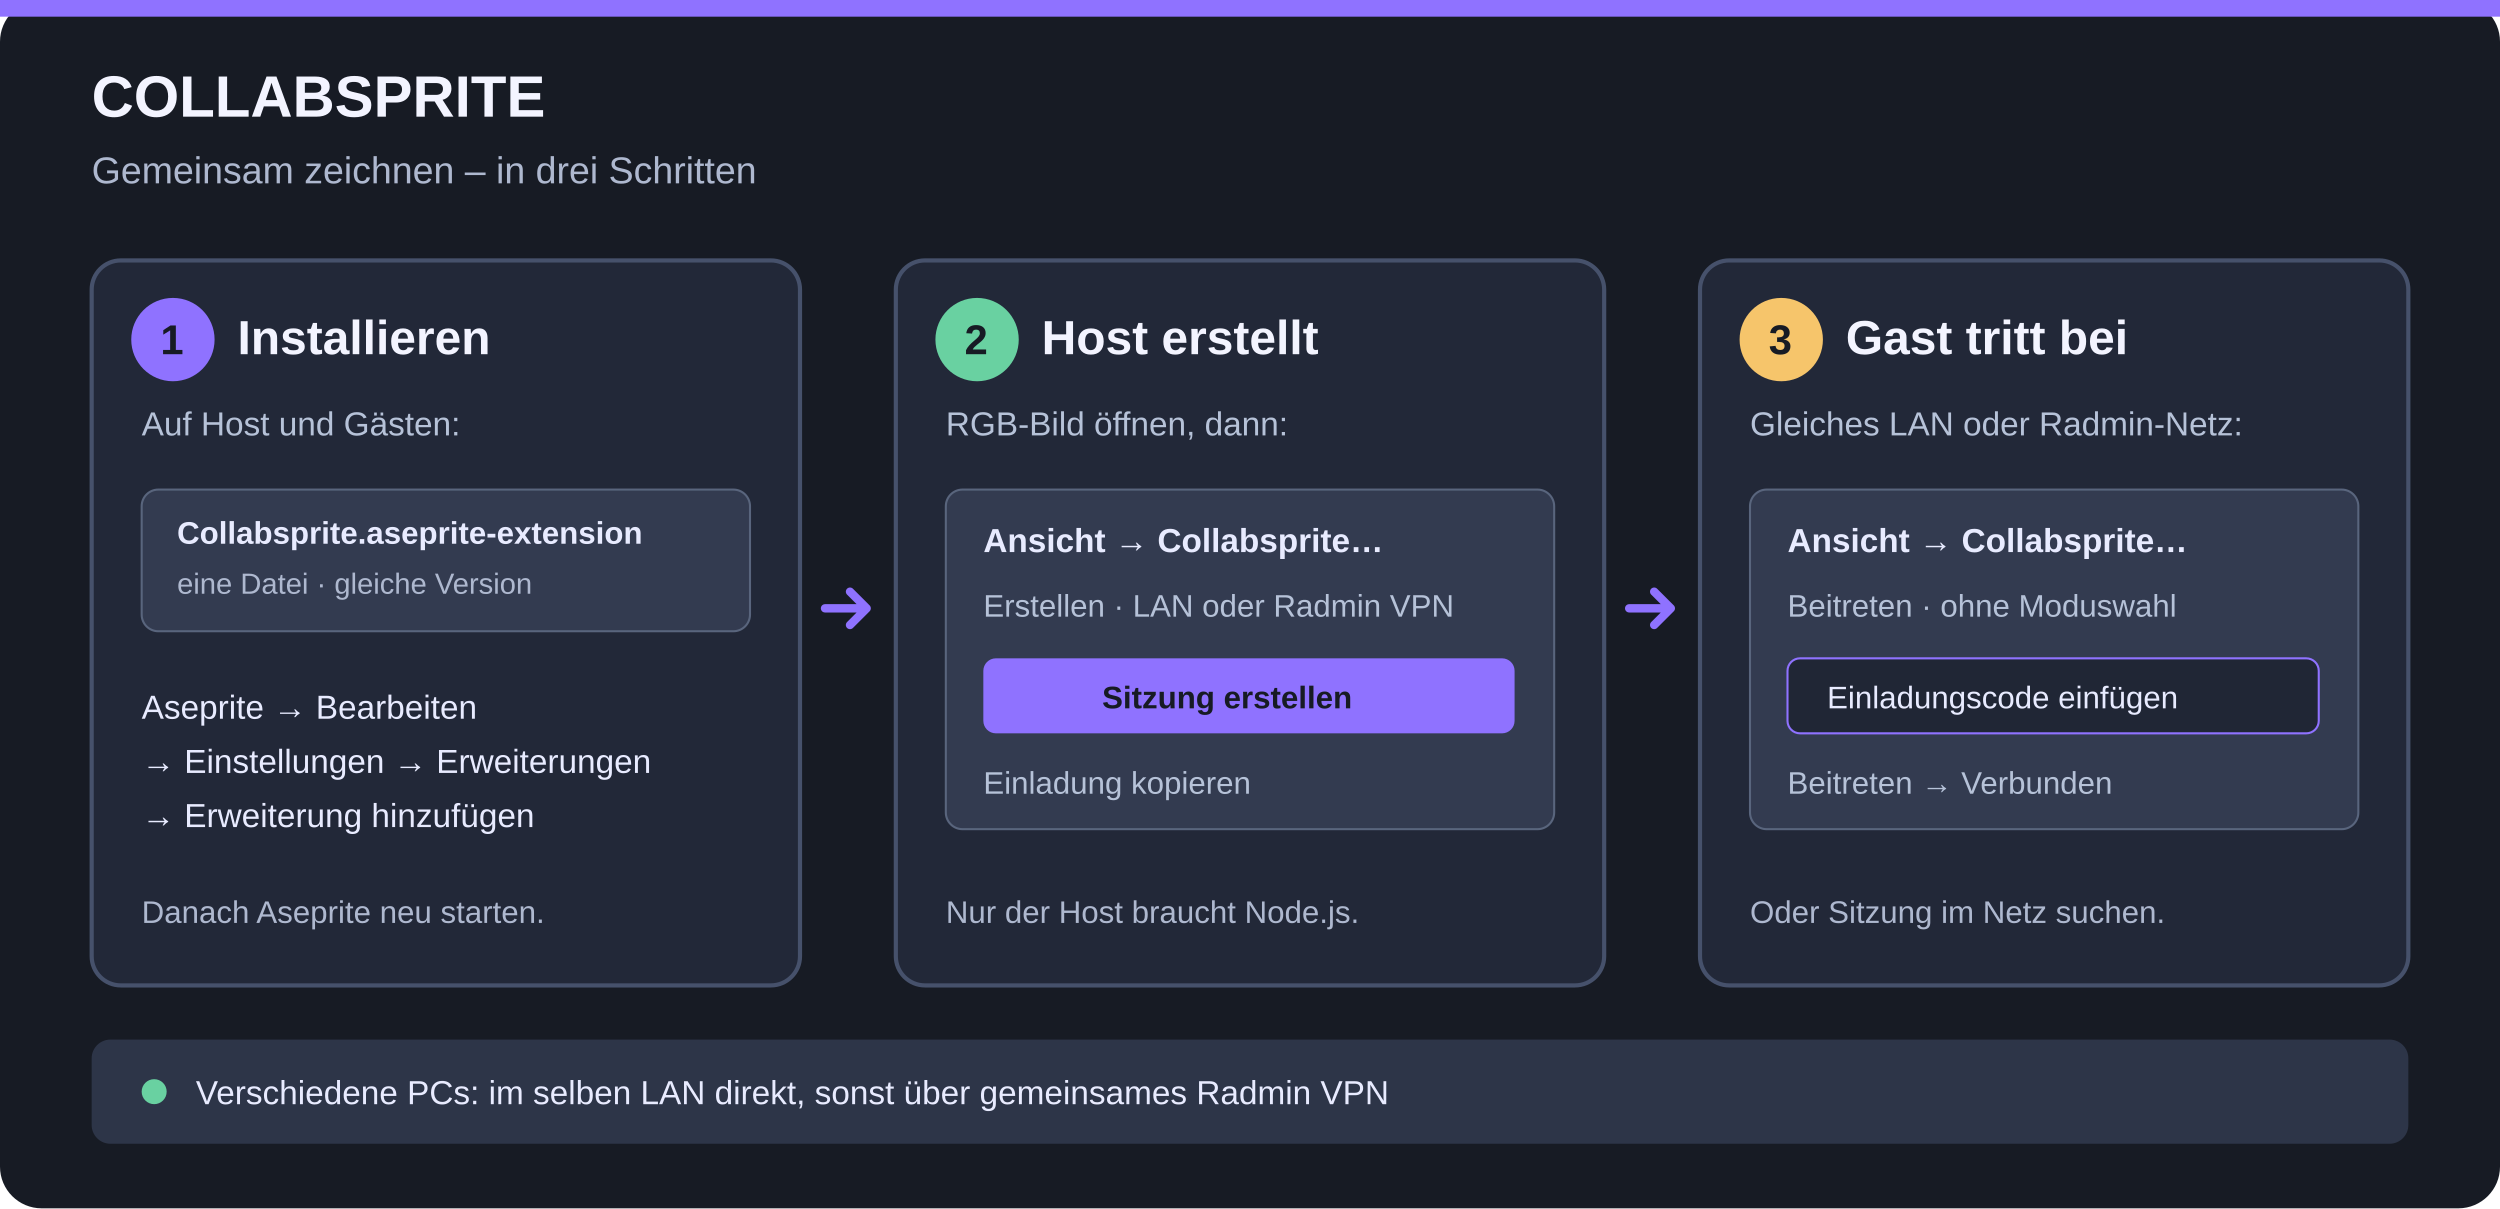
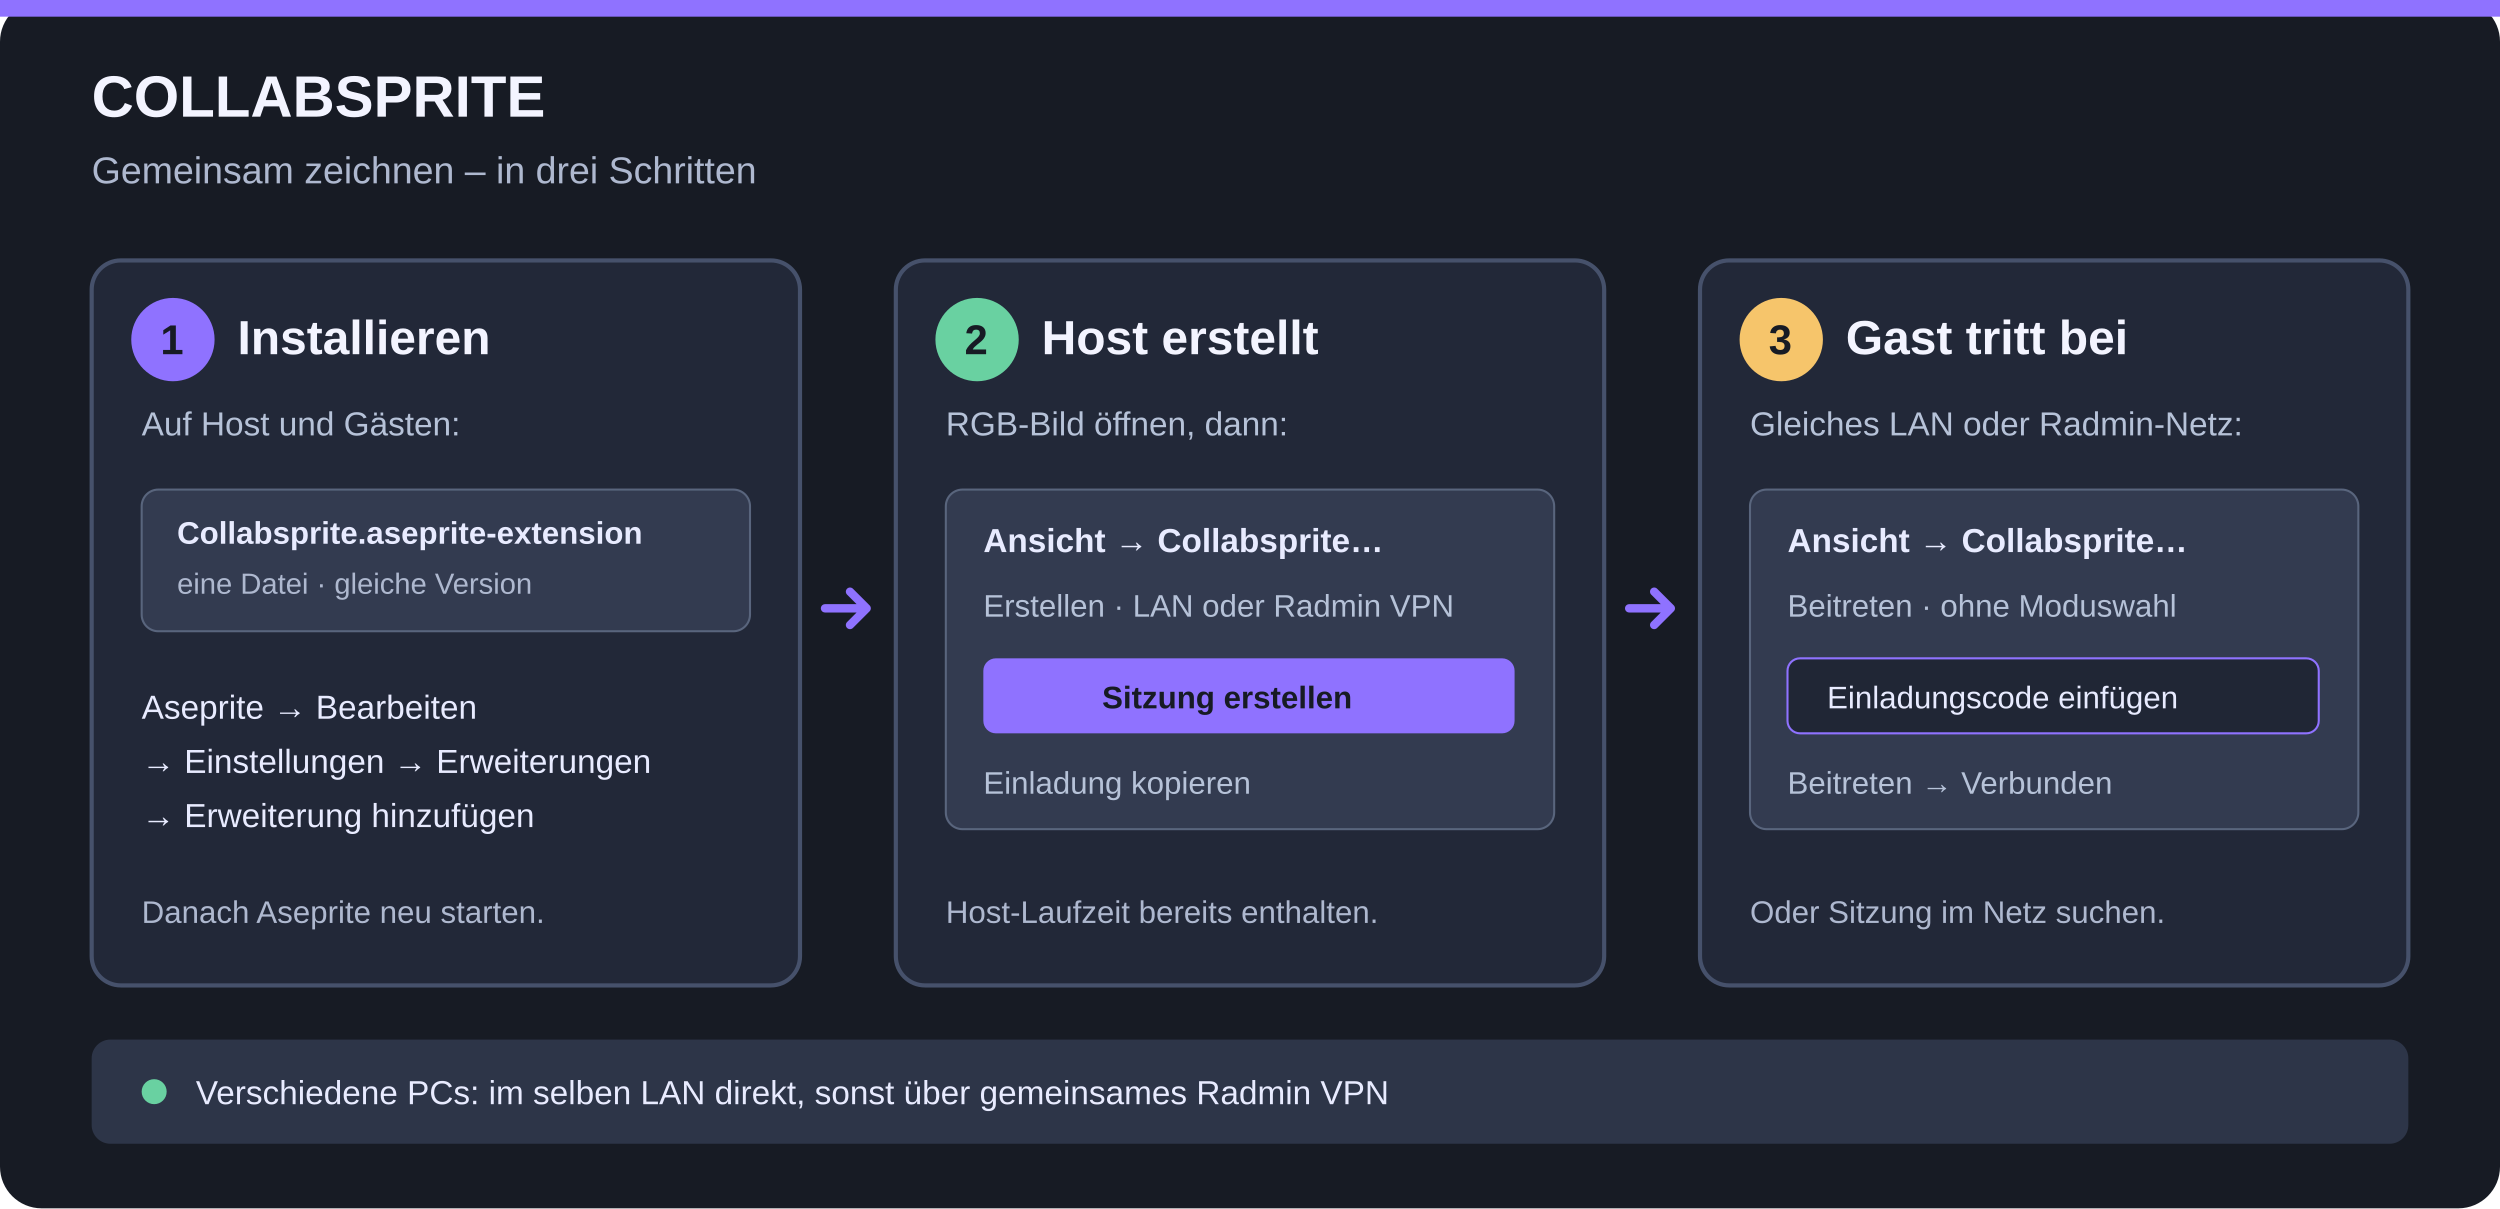
<svg xmlns="http://www.w3.org/2000/svg" width="1200" height="580" viewBox="0 0 1200 580" role="img" aria-labelledby="title desc">
  <rect width="1200" height="580" rx="20" fill="#171b24" />
  <rect x="0" y="0" width="1200" height="8" fill="#8f72ff" />
  <text x="44" y="56" fill="#f3f4ff" font-family="Arial,sans-serif" font-size="28" font-weight="700">COLLABSPRITE</text>
  <text x="44" y="88" fill="#aeb8cf" font-family="Arial,sans-serif" font-size="18">Gemeinsam zeichnen – in drei Schritten</text>
  <g font-family="Arial,sans-serif">
    <rect x="44" y="125" width="340" height="348" rx="14" fill="#222838" stroke="#46516b" stroke-width="2" />
    <circle cx="83" cy="163" r="20" fill="#8f72ff" />
    <text x="77" y="170" fill="#171b24" font-size="20" font-weight="700">1</text>
    <text x="114" y="170" fill="#f3f4ff" font-size="23" font-weight="700">Installieren</text>
    <text x="68" y="209" fill="#b6c2d8" font-size="16">Auf Host und Gästen:</text>
    <rect x="68" y="235" width="292" height="68" rx="8" fill="#333b50" stroke="#59657d" />
    <text x="85" y="261" fill="#e8ebff" font-size="15" font-weight="700">Collabsprite.aseprite-extension</text>
    <text x="85" y="285" fill="#aeb8cf" font-size="14">eine Datei · gleiche Version</text>
    <text x="68" y="345" fill="#e8ebff" font-size="16">Aseprite → Bearbeiten</text>
    <text x="68" y="371" fill="#e8ebff" font-size="16">→ Einstellungen → Erweiterungen</text>
    <text x="68" y="397" fill="#e8ebff" font-size="16">→ Erweiterung hinzufügen</text>
    <text x="68" y="443" fill="#aeb8cf" font-size="15">Danach Aseprite neu starten.</text>
    <path d="M396 292 H414 M408 284 L416 292 L408 300" fill="none" stroke="#8f72ff" stroke-width="4" stroke-linecap="round" stroke-linejoin="round" />
    <rect x="430" y="125" width="340" height="348" rx="14" fill="#222838" stroke="#46516b" stroke-width="2" />
    <circle cx="469" cy="163" r="20" fill="#69d1a1" />
    <text x="463" y="170" fill="#171b24" font-size="20" font-weight="700">2</text>
    <text x="500" y="170" fill="#f3f4ff" font-size="23" font-weight="700">Host erstellt</text>
    <text x="454" y="209" fill="#b6c2d8" font-size="16">RGB-Bild öffnen, dann:</text>
    <rect x="454" y="235" width="292" height="163" rx="8" fill="#333b50" stroke="#59657d" />
    <text x="472" y="265" fill="#e8ebff" font-size="16" font-weight="700">Ansicht → Collabsprite…</text>
    <text x="472" y="296" fill="#b6c2d8" font-size="15">Erstellen · LAN oder Radmin VPN</text>
    <rect x="472" y="316" width="255" height="36" rx="6" fill="#8f72ff" />
    <text x="529" y="340" fill="#171b24" font-size="15" font-weight="700">Sitzung erstellen</text>
    <text x="472" y="381" fill="#b6c2d8" font-size="15">Einladung kopieren</text>
-     <text x="454" y="443" fill="#aeb8cf" font-size="15">Nur der Host braucht Node.js.</text>
+     <text x="454" y="443" fill="#aeb8cf" font-size="15">Host-Laufzeit bereits enthalten.</text>
    <path d="M782 292 H800 M794 284 L802 292 L794 300" fill="none" stroke="#8f72ff" stroke-width="4" stroke-linecap="round" stroke-linejoin="round" />
    <rect x="816" y="125" width="340" height="348" rx="14" fill="#222838" stroke="#46516b" stroke-width="2" />
    <circle cx="855" cy="163" r="20" fill="#f6c56b" />
    <text x="849" y="170" fill="#171b24" font-size="20" font-weight="700">3</text>
    <text x="886" y="170" fill="#f3f4ff" font-size="23" font-weight="700">Gast tritt bei</text>
    <text x="840" y="209" fill="#b6c2d8" font-size="16">Gleiches LAN oder Radmin-Netz:</text>
    <rect x="840" y="235" width="292" height="163" rx="8" fill="#333b50" stroke="#59657d" />
    <text x="858" y="265" fill="#e8ebff" font-size="16" font-weight="700">Ansicht → Collabsprite…</text>
    <text x="858" y="296" fill="#b6c2d8" font-size="15">Beitreten · ohne Moduswahl</text>
    <rect x="858" y="316" width="255" height="36" rx="6" fill="#202635" stroke="#8f72ff" />
    <text x="877" y="340" fill="#e8ebff" font-size="15">Einladungscode einfügen</text>
    <text x="858" y="381" fill="#b6c2d8" font-size="15">Beitreten → Verbunden</text>
    <text x="840" y="443" fill="#aeb8cf" font-size="15">Oder Sitzung im Netz suchen.</text>
    <rect x="44" y="499" width="1112" height="50" rx="9" fill="#2d3548" />
    <circle cx="74" cy="524" r="6" fill="#69d1a1" />
    <text x="94" y="530" fill="#e8ebff" font-size="16">Verschiedene PCs: im selben LAN direkt, sonst über gemeinsames Radmin VPN</text>
  </g>
</svg>
